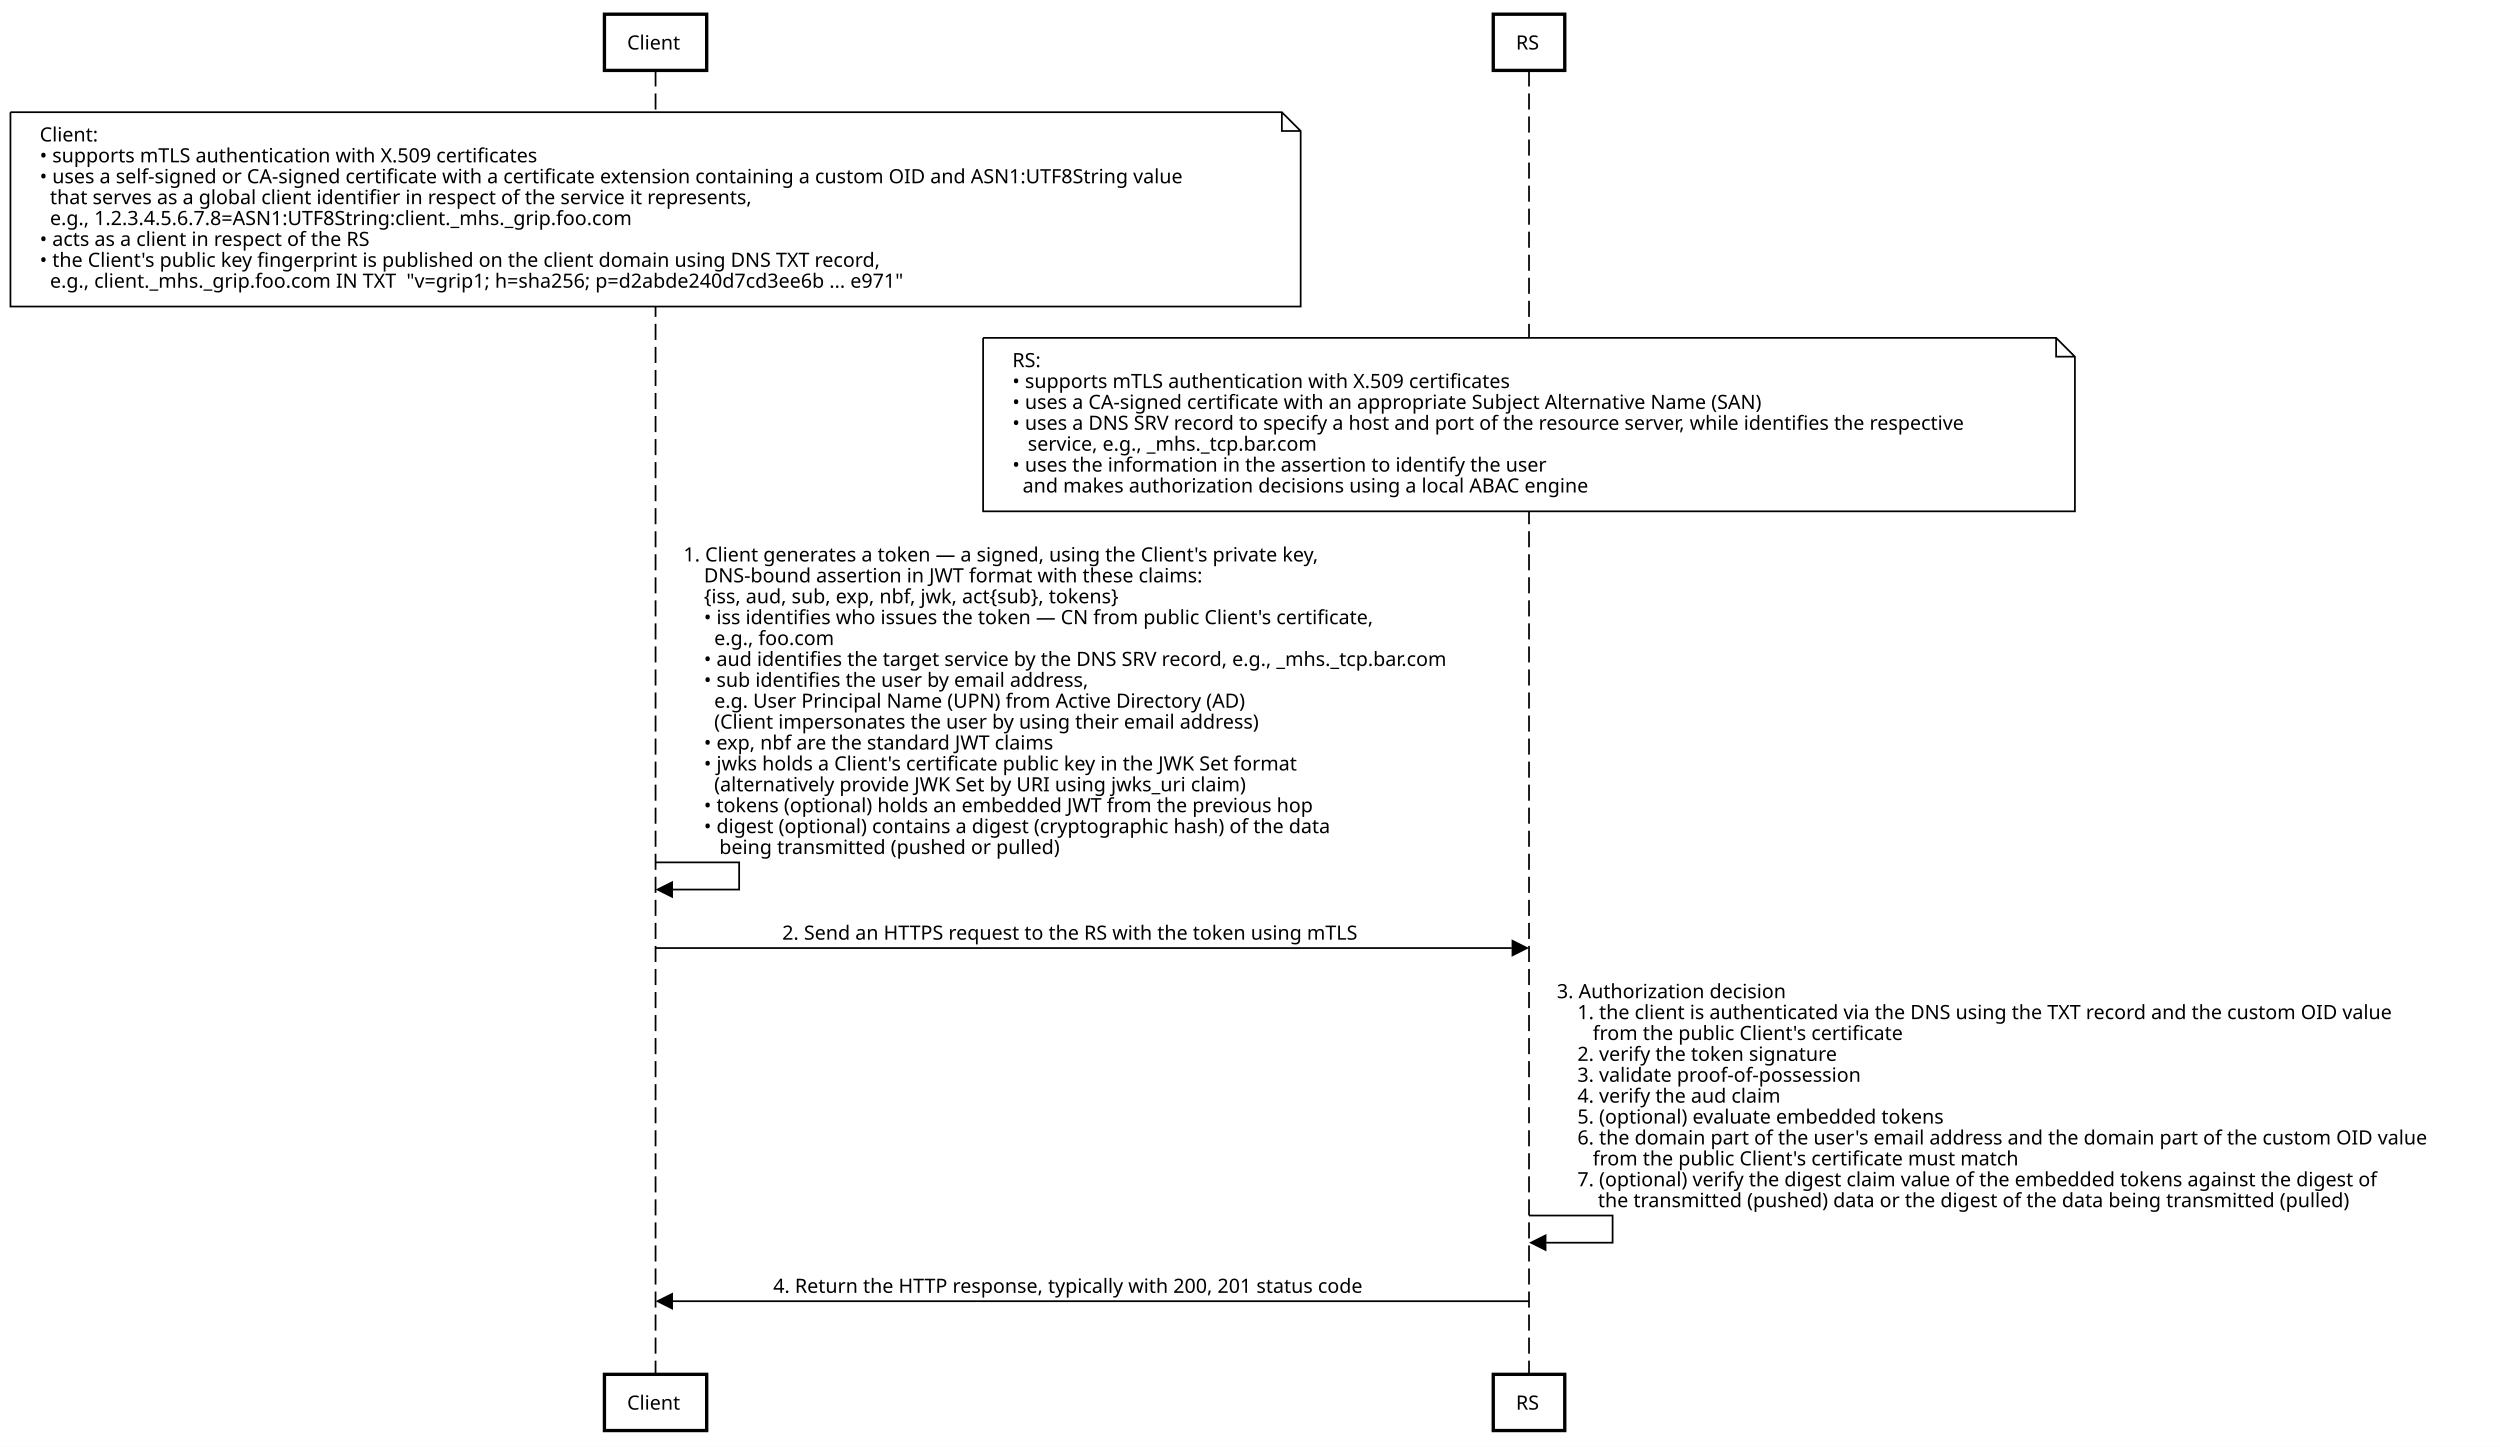
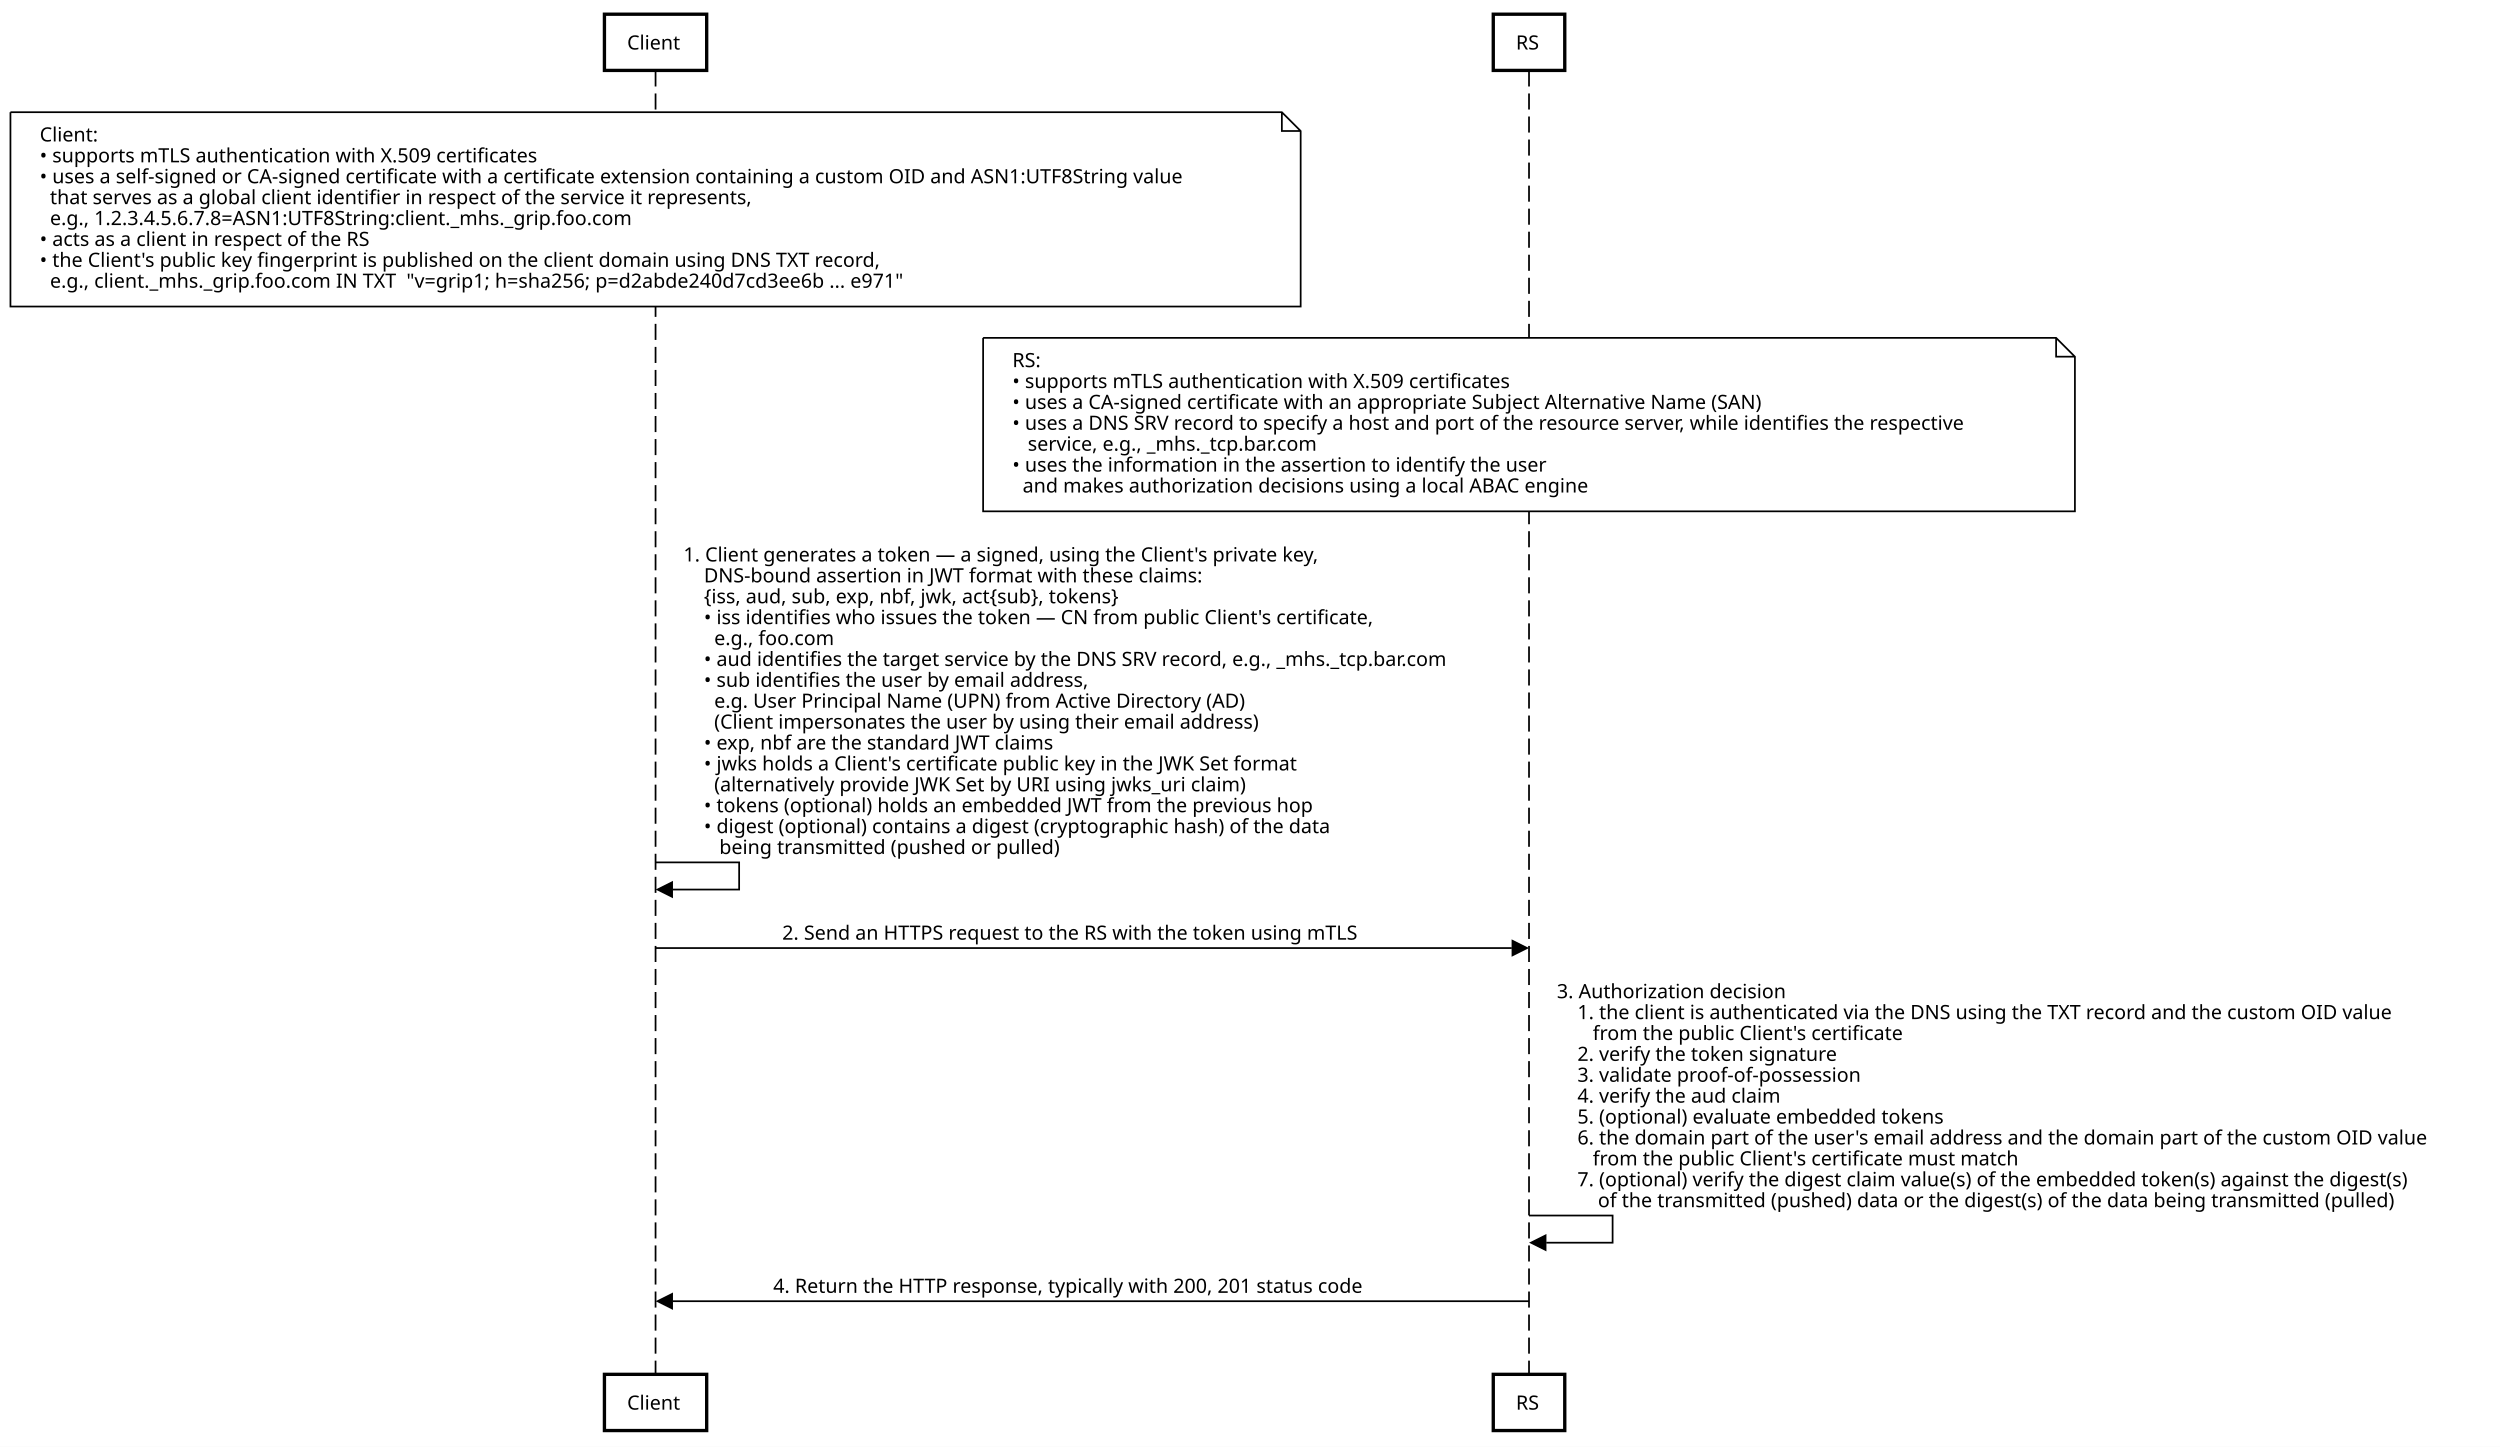
<svg xmlns="http://www.w3.org/2000/svg" version="1.1" width="1353" height="783">
  <defs />
  <g>
    <g />
    <g />
    <g />
    <g />
    <g />
    <g />
    <g />
    <g />
    <g />
    <g />
    <g />
    <g />
    <g />
    <g />
    <g />
    <g />
    <g />
    <g />
    <g />
    <g />
    <g />
    <g />
    <g />
    <g />
    <g />
    <g />
    <g />
    <g />
    <g />
    <g />
    <g />
    <g />
    <g />
    <g />
    <g />
    <g />
    <g />
    <g />
    <g />
    <g />
    <g />
    <g />
    <g />
    <g />
    <g />
    <g>
      <rect fill="white" stroke="none" x="0" y="0" width="1353" height="783" />
    </g>
    <g />
    <g>
      <path fill="none" stroke="black" paint-order="fill stroke markers" d=" M 354.787 38.111 L 354.787 743.792" stroke-miterlimit="10" stroke-width="0.942" stroke-dasharray="8.699,3.77" />
      <path fill="none" stroke="black" paint-order="fill stroke markers" d=" M 827.504 38.111 L 827.504 743.792" stroke-miterlimit="10" stroke-width="0.942" stroke-dasharray="8.699,3.77" />
    </g>
    <g>
      <path fill="none" stroke="none" />
      <g>
        <path fill="white" stroke="black" paint-order="fill stroke markers" d=" M 327.117 7.69 L 382.457 7.69 L 382.457 38.111 L 327.117 38.111 L 327.117 7.69 Z" stroke-miterlimit="10" stroke-width="1.809" stroke-dasharray="" />
      </g>
      <g>
        <text fill="black" stroke="none" font-family="sans-serif" font-size="8pt" font-style="normal" font-weight="normal" text-decoration="normal" x="339.387" y="26.802" text-anchor="start" dominant-baseline="alphabetic" xml:space="preserve">Client</text>
      </g>
      <path fill="none" stroke="none" />
      <g>
        <path fill="white" stroke="black" paint-order="fill stroke markers" d=" M 808.158 7.69 L 846.849 7.69 L 846.849 38.111 L 808.158 38.111 L 808.158 7.69 Z" stroke-miterlimit="10" stroke-width="1.809" stroke-dasharray="" />
      </g>
      <g>
        <text fill="black" stroke="none" font-family="sans-serif" font-size="8pt" font-style="normal" font-weight="normal" text-decoration="normal" x="820.429" y="26.802" text-anchor="start" dominant-baseline="alphabetic" xml:space="preserve">RS</text>
      </g>
      <path fill="none" stroke="none" />
      <g>
        <path fill="white" stroke="black" paint-order="fill stroke markers" d=" M 327.117 743.792 L 382.457 743.792 L 382.457 774.213 L 327.117 774.213 L 327.117 743.792 Z" stroke-miterlimit="10" stroke-width="1.809" stroke-dasharray="" />
      </g>
      <g>
        <text fill="black" stroke="none" font-family="sans-serif" font-size="8pt" font-style="normal" font-weight="normal" text-decoration="normal" x="339.387" y="762.904" text-anchor="start" dominant-baseline="alphabetic" xml:space="preserve">Client</text>
      </g>
      <path fill="none" stroke="none" />
      <g>
        <path fill="white" stroke="black" paint-order="fill stroke markers" d=" M 808.158 743.792 L 846.849 743.792 L 846.849 774.213 L 808.158 774.213 L 808.158 743.792 Z" stroke-miterlimit="10" stroke-width="1.809" stroke-dasharray="" />
      </g>
      <g>
        <text fill="black" stroke="none" font-family="sans-serif" font-size="8pt" font-style="normal" font-weight="normal" text-decoration="normal" x="820.429" y="762.904" text-anchor="start" dominant-baseline="alphabetic" xml:space="preserve">RS</text>
      </g>
    </g>
    <g>
      <path fill="white" stroke="black" paint-order="fill stroke markers" d=" M 5.654 60.729 L 693.742 60.729 L 703.92 70.907 L 703.92 165.903 L 5.654 165.903 L 5.654 60.729 M 693.742 60.729 L 693.742 70.907 L 703.92 70.907" stroke-miterlimit="10" stroke-width="0.942" stroke-dasharray="" />
      <g>
        <text fill="black" stroke="none" font-family="sans-serif" font-size="8pt" font-style="normal" font-weight="normal" text-decoration="normal" x="21.487" y="76.562" text-anchor="start" dominant-baseline="alphabetic" xml:space="preserve">Client:</text>
        <text fill="black" stroke="none" font-family="sans-serif" font-size="8pt" font-style="normal" font-weight="normal" text-decoration="normal" x="21.487" y="87.871" text-anchor="start" dominant-baseline="alphabetic" xml:space="preserve">• supports mTLS authentication with X.509 certificates</text>
        <text fill="black" stroke="none" font-family="sans-serif" font-size="8pt" font-style="normal" font-weight="normal" text-decoration="normal" x="21.487" y="99.18" text-anchor="start" dominant-baseline="alphabetic" xml:space="preserve">• uses a self-signed or CA-signed certificate with a certificate extension containing a custom OID and ASN1:UTF8String value</text>
        <text fill="black" stroke="none" font-family="sans-serif" font-size="8pt" font-style="normal" font-weight="normal" text-decoration="normal" x="21.487" y="110.489" text-anchor="start" dominant-baseline="alphabetic" xml:space="preserve">  that serves as a global client identifier in respect of the service it represents,</text>
        <text fill="black" stroke="none" font-family="sans-serif" font-size="8pt" font-style="normal" font-weight="normal" text-decoration="normal" x="21.487" y="121.798" text-anchor="start" dominant-baseline="alphabetic" xml:space="preserve">  e.g., 1.2.3.4.5.6.7.8=ASN1:UTF8String:client._mhs._grip.foo.com</text>
        <text fill="black" stroke="none" font-family="sans-serif" font-size="8pt" font-style="normal" font-weight="normal" text-decoration="normal" x="21.487" y="133.107" text-anchor="start" dominant-baseline="alphabetic" xml:space="preserve">• acts as a client in respect of the RS</text>
        <text fill="black" stroke="none" font-family="sans-serif" font-size="8pt" font-style="normal" font-weight="normal" text-decoration="normal" x="21.487" y="144.416" text-anchor="start" dominant-baseline="alphabetic" xml:space="preserve">• the Client's public key fingerprint is published on the client domain using DNS TXT record,</text>
        <text fill="black" stroke="none" font-family="sans-serif" font-size="8pt" font-style="normal" font-weight="normal" text-decoration="normal" x="21.487" y="155.725" text-anchor="start" dominant-baseline="alphabetic" xml:space="preserve">  e.g., client._mhs._grip.foo.com IN TXT  "v=grip1; h=sha256; p=d2abde240d7cd3ee6b ... e971"</text>
      </g>
      <path fill="white" stroke="black" paint-order="fill stroke markers" d=" M 532.063 182.866 L 1112.766 182.866 L 1122.944 193.044 L 1122.944 276.731 L 532.063 276.731 L 532.063 182.866 M 1112.766 182.866 L 1112.766 193.044 L 1122.944 193.044" stroke-miterlimit="10" stroke-width="0.942" stroke-dasharray="" />
      <g>
        <text fill="black" stroke="none" font-family="sans-serif" font-size="8pt" font-style="normal" font-weight="normal" text-decoration="normal" x="547.895" y="198.699" text-anchor="start" dominant-baseline="alphabetic" xml:space="preserve">RS:</text>
        <text fill="black" stroke="none" font-family="sans-serif" font-size="8pt" font-style="normal" font-weight="normal" text-decoration="normal" x="547.895" y="210.008" text-anchor="start" dominant-baseline="alphabetic" xml:space="preserve">• supports mTLS authentication with X.509 certificates</text>
        <text fill="black" stroke="none" font-family="sans-serif" font-size="8pt" font-style="normal" font-weight="normal" text-decoration="normal" x="547.895" y="221.317" text-anchor="start" dominant-baseline="alphabetic" xml:space="preserve">• uses a CA-signed certificate with an appropriate Subject Alternative Name (SAN)</text>
        <text fill="black" stroke="none" font-family="sans-serif" font-size="8pt" font-style="normal" font-weight="normal" text-decoration="normal" x="547.895" y="232.626" text-anchor="start" dominant-baseline="alphabetic" xml:space="preserve">• uses a DNS SRV record to specify a host and port of the resource server, while identifies the respective</text>
        <text fill="black" stroke="none" font-family="sans-serif" font-size="8pt" font-style="normal" font-weight="normal" text-decoration="normal" x="547.895" y="243.935" text-anchor="start" dominant-baseline="alphabetic" xml:space="preserve">   service, e.g., _mhs._tcp.bar.com</text>
        <text fill="black" stroke="none" font-family="sans-serif" font-size="8pt" font-style="normal" font-weight="normal" text-decoration="normal" x="547.895" y="255.244" text-anchor="start" dominant-baseline="alphabetic" xml:space="preserve">• uses the information in the assertion to identify the user</text>
        <text fill="black" stroke="none" font-family="sans-serif" font-size="8pt" font-style="normal" font-weight="normal" text-decoration="normal" x="547.895" y="266.553" text-anchor="start" dominant-baseline="alphabetic" xml:space="preserve">  and makes authorization decisions using a local ABAC engine</text>
      </g>
      <g>
        <g>
          <rect fill="white" stroke="none" x="368.169" y="293.694" width="375.926" height="14.702" />
        </g>
        <g>
          <rect fill="white" stroke="none" x="368.169" y="305.003" width="305.043" height="14.702" />
        </g>
        <g>
          <rect fill="white" stroke="none" x="368.169" y="316.312" width="269.859" height="14.702" />
        </g>
        <g>
          <rect fill="white" stroke="none" x="368.169" y="327.621" width="408.009" height="14.702" />
        </g>
        <g>
          <rect fill="white" stroke="none" x="368.169" y="338.93" width="93.226" height="14.702" />
        </g>
        <g>
          <rect fill="white" stroke="none" x="368.169" y="350.239" width="455.376" height="14.702" />
        </g>
        <g>
          <rect fill="white" stroke="none" x="368.169" y="361.548" width="243.109" height="14.702" />
        </g>
        <g>
          <rect fill="white" stroke="none" x="368.169" y="372.857" width="332.759" height="14.702" />
        </g>
        <g>
          <rect fill="white" stroke="none" x="368.169" y="384.166" width="340.843" height="14.702" />
        </g>
        <g>
          <rect fill="white" stroke="none" x="368.169" y="395.475" width="223.126" height="14.702" />
        </g>
        <g>
          <rect fill="white" stroke="none" x="368.169" y="406.784" width="366.559" height="14.702" />
        </g>
        <g>
          <rect fill="white" stroke="none" x="368.169" y="418.093" width="335.459" height="14.702" />
        </g>
        <g>
          <rect fill="white" stroke="none" x="368.169" y="429.402" width="370.476" height="14.702" />
        </g>
        <g>
          <rect fill="white" stroke="none" x="368.169" y="440.711" width="384.893" height="14.702" />
        </g>
        <g>
          <rect fill="white" stroke="none" x="368.169" y="452.02" width="223.643" height="14.702" />
        </g>
        <text fill="black" stroke="none" font-family="sans-serif" font-size="8pt" font-style="normal" font-weight="normal" text-decoration="normal" x="369.866" y="303.872" text-anchor="start" dominant-baseline="alphabetic" xml:space="preserve">1. Client generates a token — a signed, using the Client's private key,</text>
        <text fill="black" stroke="none" font-family="sans-serif" font-size="8pt" font-style="normal" font-weight="normal" text-decoration="normal" x="369.866" y="315.181" text-anchor="start" dominant-baseline="alphabetic" xml:space="preserve">    DNS-bound assertion in JWT format with these claims:</text>
        <text fill="black" stroke="none" font-family="sans-serif" font-size="8pt" font-style="normal" font-weight="normal" text-decoration="normal" x="369.866" y="326.49" text-anchor="start" dominant-baseline="alphabetic" xml:space="preserve">    {iss, aud, sub, exp, nbf, jwk, act{sub}, tokens}</text>
        <text fill="black" stroke="none" font-family="sans-serif" font-size="8pt" font-style="normal" font-weight="normal" text-decoration="normal" x="369.866" y="337.799" text-anchor="start" dominant-baseline="alphabetic" xml:space="preserve">    • iss identifies who issues the token — CN from public Client's certificate,</text>
        <text fill="black" stroke="none" font-family="sans-serif" font-size="8pt" font-style="normal" font-weight="normal" text-decoration="normal" x="369.866" y="349.108" text-anchor="start" dominant-baseline="alphabetic" xml:space="preserve">      e.g., foo.com</text>
        <text fill="black" stroke="none" font-family="sans-serif" font-size="8pt" font-style="normal" font-weight="normal" text-decoration="normal" x="369.866" y="360.417" text-anchor="start" dominant-baseline="alphabetic" xml:space="preserve">    • aud identifies the target service by the DNS SRV record, e.g., _mhs._tcp.bar.com</text>
        <text fill="black" stroke="none" font-family="sans-serif" font-size="8pt" font-style="normal" font-weight="normal" text-decoration="normal" x="369.866" y="371.726" text-anchor="start" dominant-baseline="alphabetic" xml:space="preserve">    • sub identifies the user by email address,</text>
        <text fill="black" stroke="none" font-family="sans-serif" font-size="8pt" font-style="normal" font-weight="normal" text-decoration="normal" x="369.866" y="383.035" text-anchor="start" dominant-baseline="alphabetic" xml:space="preserve">      e.g. User Principal Name (UPN) from Active Directory (AD)</text>
        <text fill="black" stroke="none" font-family="sans-serif" font-size="8pt" font-style="normal" font-weight="normal" text-decoration="normal" x="369.866" y="394.344" text-anchor="start" dominant-baseline="alphabetic" xml:space="preserve">      (Client impersonates the user by using their email address)</text>
        <text fill="black" stroke="none" font-family="sans-serif" font-size="8pt" font-style="normal" font-weight="normal" text-decoration="normal" x="369.866" y="405.653" text-anchor="start" dominant-baseline="alphabetic" xml:space="preserve">    • exp, nbf are the standard JWT claims</text>
        <text fill="black" stroke="none" font-family="sans-serif" font-size="8pt" font-style="normal" font-weight="normal" text-decoration="normal" x="369.866" y="416.962" text-anchor="start" dominant-baseline="alphabetic" xml:space="preserve">    • jwks holds a Client's certificate public key in the JWK Set format</text>
        <text fill="black" stroke="none" font-family="sans-serif" font-size="8pt" font-style="normal" font-weight="normal" text-decoration="normal" x="369.866" y="428.271" text-anchor="start" dominant-baseline="alphabetic" xml:space="preserve">      (alternatively provide JWK Set by URI using jwks_uri claim)</text>
        <text fill="black" stroke="none" font-family="sans-serif" font-size="8pt" font-style="normal" font-weight="normal" text-decoration="normal" x="369.866" y="439.58" text-anchor="start" dominant-baseline="alphabetic" xml:space="preserve">    • tokens (optional) holds an embedded JWT from the previous hop</text>
        <text fill="black" stroke="none" font-family="sans-serif" font-size="8pt" font-style="normal" font-weight="normal" text-decoration="normal" x="369.866" y="450.889" text-anchor="start" dominant-baseline="alphabetic" xml:space="preserve">    • digest (optional) contains a digest (cryptographic hash) of the data</text>
        <text fill="black" stroke="none" font-family="sans-serif" font-size="8pt" font-style="normal" font-weight="normal" text-decoration="normal" x="369.866" y="462.198" text-anchor="start" dominant-baseline="alphabetic" xml:space="preserve">       being transmitted (pushed or pulled)</text>
      </g>
      <g>
        <path fill="none" stroke="black" paint-order="fill stroke markers" d=" M 354.787 466.722 L 400.023 466.722 L 400.023 481.424 L 364.098 481.424" stroke-miterlimit="10" stroke-width="0.942" stroke-dasharray="" />
        <g transform="translate(354.7871,481.4236) translate(-354.7871,-481.4236)">
          <path fill="black" stroke="none" paint-order="stroke fill markers" d=" M 364.211 476.711 L 354.787 481.424 L 364.211 486.136 Z" />
        </g>
      </g>
      <g>
        <g>
          <rect fill="white" stroke="none" x="421.624" y="498.387" width="339.043" height="14.702" />
        </g>
        <text fill="black" stroke="none" font-family="sans-serif" font-size="8pt" font-style="normal" font-weight="normal" text-decoration="normal" x="423.32" y="508.565" text-anchor="start" dominant-baseline="alphabetic" xml:space="preserve">2. Send an HTTPS request to the RS with the token using mTLS</text>
      </g>
      <g>
        <path fill="none" stroke="black" paint-order="fill stroke markers" d=" M 354.787 513.089 L 818.192 513.089" stroke-miterlimit="10" stroke-width="0.942" stroke-dasharray="" />
        <g transform="translate(827.5035,513.0887) translate(-827.5035,-513.0887)">
          <path fill="black" stroke="none" paint-order="stroke fill markers" d=" M 818.079 508.377 L 827.504 513.089 L 818.079 517.801 Z" />
        </g>
      </g>
      <g>
        <g>
          <rect fill="white" stroke="none" x="840.886" y="530.052" width="135.443" height="14.702" />
        </g>
        <g>
          <rect fill="white" stroke="none" x="840.886" y="541.361" width="492.743" height="14.702" />
        </g>
        <g>
          <rect fill="white" stroke="none" x="840.886" y="552.67" width="207.793" height="14.702" />
        </g>
        <g>
          <rect fill="white" stroke="none" x="840.886" y="563.979" width="167.993" height="14.702" />
        </g>
        <g>
          <rect fill="white" stroke="none" x="840.886" y="575.288" width="179.409" height="14.702" />
        </g>
        <g>
          <rect fill="white" stroke="none" x="840.886" y="586.597" width="136.759" height="14.702" />
        </g>
        <g>
          <rect fill="white" stroke="none" x="840.886" y="597.906" width="230.659" height="14.702" />
        </g>
        <g>
          <rect fill="white" stroke="none" x="840.886" y="609.215" width="509.126" height="14.702" />
        </g>
        <g>
          <rect fill="white" stroke="none" x="840.886" y="620.524" width="275.043" height="14.702" />
        </g>
        <g>
-           <rect fill="white" stroke="none" x="840.886" y="631.833" width="483.493" height="14.702" />
-         </g>
-         <g>
-           <rect fill="white" stroke="none" x="840.886" y="643.142" width="467.976" height="14.702" />
+           <rect fill="white" stroke="none" x="840.886" y="631.833" width="505.843" height="14.702" />
+         </g>
+         <g>
+           <rect fill="white" stroke="none" x="840.886" y="643.142" width="495.476" height="14.702" />
        </g>
        <text fill="black" stroke="none" font-family="sans-serif" font-size="8pt" font-style="normal" font-weight="normal" text-decoration="normal" x="842.582" y="540.23" text-anchor="start" dominant-baseline="alphabetic" xml:space="preserve">3. Authorization decision</text>
        <text fill="black" stroke="none" font-family="sans-serif" font-size="8pt" font-style="normal" font-weight="normal" text-decoration="normal" x="842.582" y="551.539" text-anchor="start" dominant-baseline="alphabetic" xml:space="preserve">    1. the client is authenticated via the DNS using the TXT record and the custom OID value</text>
        <text fill="black" stroke="none" font-family="sans-serif" font-size="8pt" font-style="normal" font-weight="normal" text-decoration="normal" x="842.582" y="562.848" text-anchor="start" dominant-baseline="alphabetic" xml:space="preserve">       from the public Client's certificate</text>
        <text fill="black" stroke="none" font-family="sans-serif" font-size="8pt" font-style="normal" font-weight="normal" text-decoration="normal" x="842.582" y="574.157" text-anchor="start" dominant-baseline="alphabetic" xml:space="preserve">    2. verify the token signature</text>
        <text fill="black" stroke="none" font-family="sans-serif" font-size="8pt" font-style="normal" font-weight="normal" text-decoration="normal" x="842.582" y="585.466" text-anchor="start" dominant-baseline="alphabetic" xml:space="preserve">    3. validate proof-of-possession</text>
        <text fill="black" stroke="none" font-family="sans-serif" font-size="8pt" font-style="normal" font-weight="normal" text-decoration="normal" x="842.582" y="596.775" text-anchor="start" dominant-baseline="alphabetic" xml:space="preserve">    4. verify the aud claim</text>
        <text fill="black" stroke="none" font-family="sans-serif" font-size="8pt" font-style="normal" font-weight="normal" text-decoration="normal" x="842.582" y="608.084" text-anchor="start" dominant-baseline="alphabetic" xml:space="preserve">    5. (optional) evaluate embedded tokens</text>
        <text fill="black" stroke="none" font-family="sans-serif" font-size="8pt" font-style="normal" font-weight="normal" text-decoration="normal" x="842.582" y="619.393" text-anchor="start" dominant-baseline="alphabetic" xml:space="preserve">    6. the domain part of the user's email address and the domain part of the custom OID value</text>
        <text fill="black" stroke="none" font-family="sans-serif" font-size="8pt" font-style="normal" font-weight="normal" text-decoration="normal" x="842.582" y="630.702" text-anchor="start" dominant-baseline="alphabetic" xml:space="preserve">       from the public Client's certificate must match</text>
-         <text fill="black" stroke="none" font-family="sans-serif" font-size="8pt" font-style="normal" font-weight="normal" text-decoration="normal" x="842.582" y="642.011" text-anchor="start" dominant-baseline="alphabetic" xml:space="preserve">    7. (optional) verify the digest claim value of the embedded tokens against the digest of</text>
-         <text fill="black" stroke="none" font-family="sans-serif" font-size="8pt" font-style="normal" font-weight="normal" text-decoration="normal" x="842.582" y="653.32" text-anchor="start" dominant-baseline="alphabetic" xml:space="preserve">        the transmitted (pushed) data or the digest of the data being transmitted (pulled)</text>
+         <text fill="black" stroke="none" font-family="sans-serif" font-size="8pt" font-style="normal" font-weight="normal" text-decoration="normal" x="842.582" y="642.011" text-anchor="start" dominant-baseline="alphabetic" xml:space="preserve">    7. (optional) verify the digest claim value(s) of the embedded token(s) against the digest(s)</text>
+         <text fill="black" stroke="none" font-family="sans-serif" font-size="8pt" font-style="normal" font-weight="normal" text-decoration="normal" x="842.582" y="653.32" text-anchor="start" dominant-baseline="alphabetic" xml:space="preserve">        of the transmitted (pushed) data or the digest(s) of the data being transmitted (pulled)</text>
      </g>
      <g>
        <path fill="none" stroke="black" paint-order="fill stroke markers" d=" M 827.504 657.844 L 872.739 657.844 L 872.739 672.545 L 836.815 672.545" stroke-miterlimit="10" stroke-width="0.942" stroke-dasharray="" />
        <g transform="translate(827.5035,672.5455) translate(-827.5035,-672.5455)">
          <path fill="black" stroke="none" paint-order="stroke fill markers" d=" M 836.928 667.833 L 827.504 672.545 L 836.928 677.258 Z" />
        </g>
      </g>
      <g>
        <g>
          <rect fill="white" stroke="none" x="416.757" y="689.509" width="348.776" height="14.702" />
        </g>
        <text fill="black" stroke="none" font-family="sans-serif" font-size="8pt" font-style="normal" font-weight="normal" text-decoration="normal" x="418.454" y="699.687" text-anchor="start" dominant-baseline="alphabetic" xml:space="preserve">4. Return the HTTP response, typically with 200, 201 status code</text>
      </g>
      <g>
        <path fill="none" stroke="black" paint-order="fill stroke markers" d=" M 827.504 704.211 L 364.098 704.211" stroke-miterlimit="10" stroke-width="0.942" stroke-dasharray="" />
        <g transform="translate(354.7871,704.2106) translate(-354.7871,-704.2106)">
          <path fill="black" stroke="none" paint-order="stroke fill markers" d=" M 364.211 699.499 L 354.787 704.211 L 364.211 708.923 Z" />
        </g>
      </g>
    </g>
  </g>
</svg>
